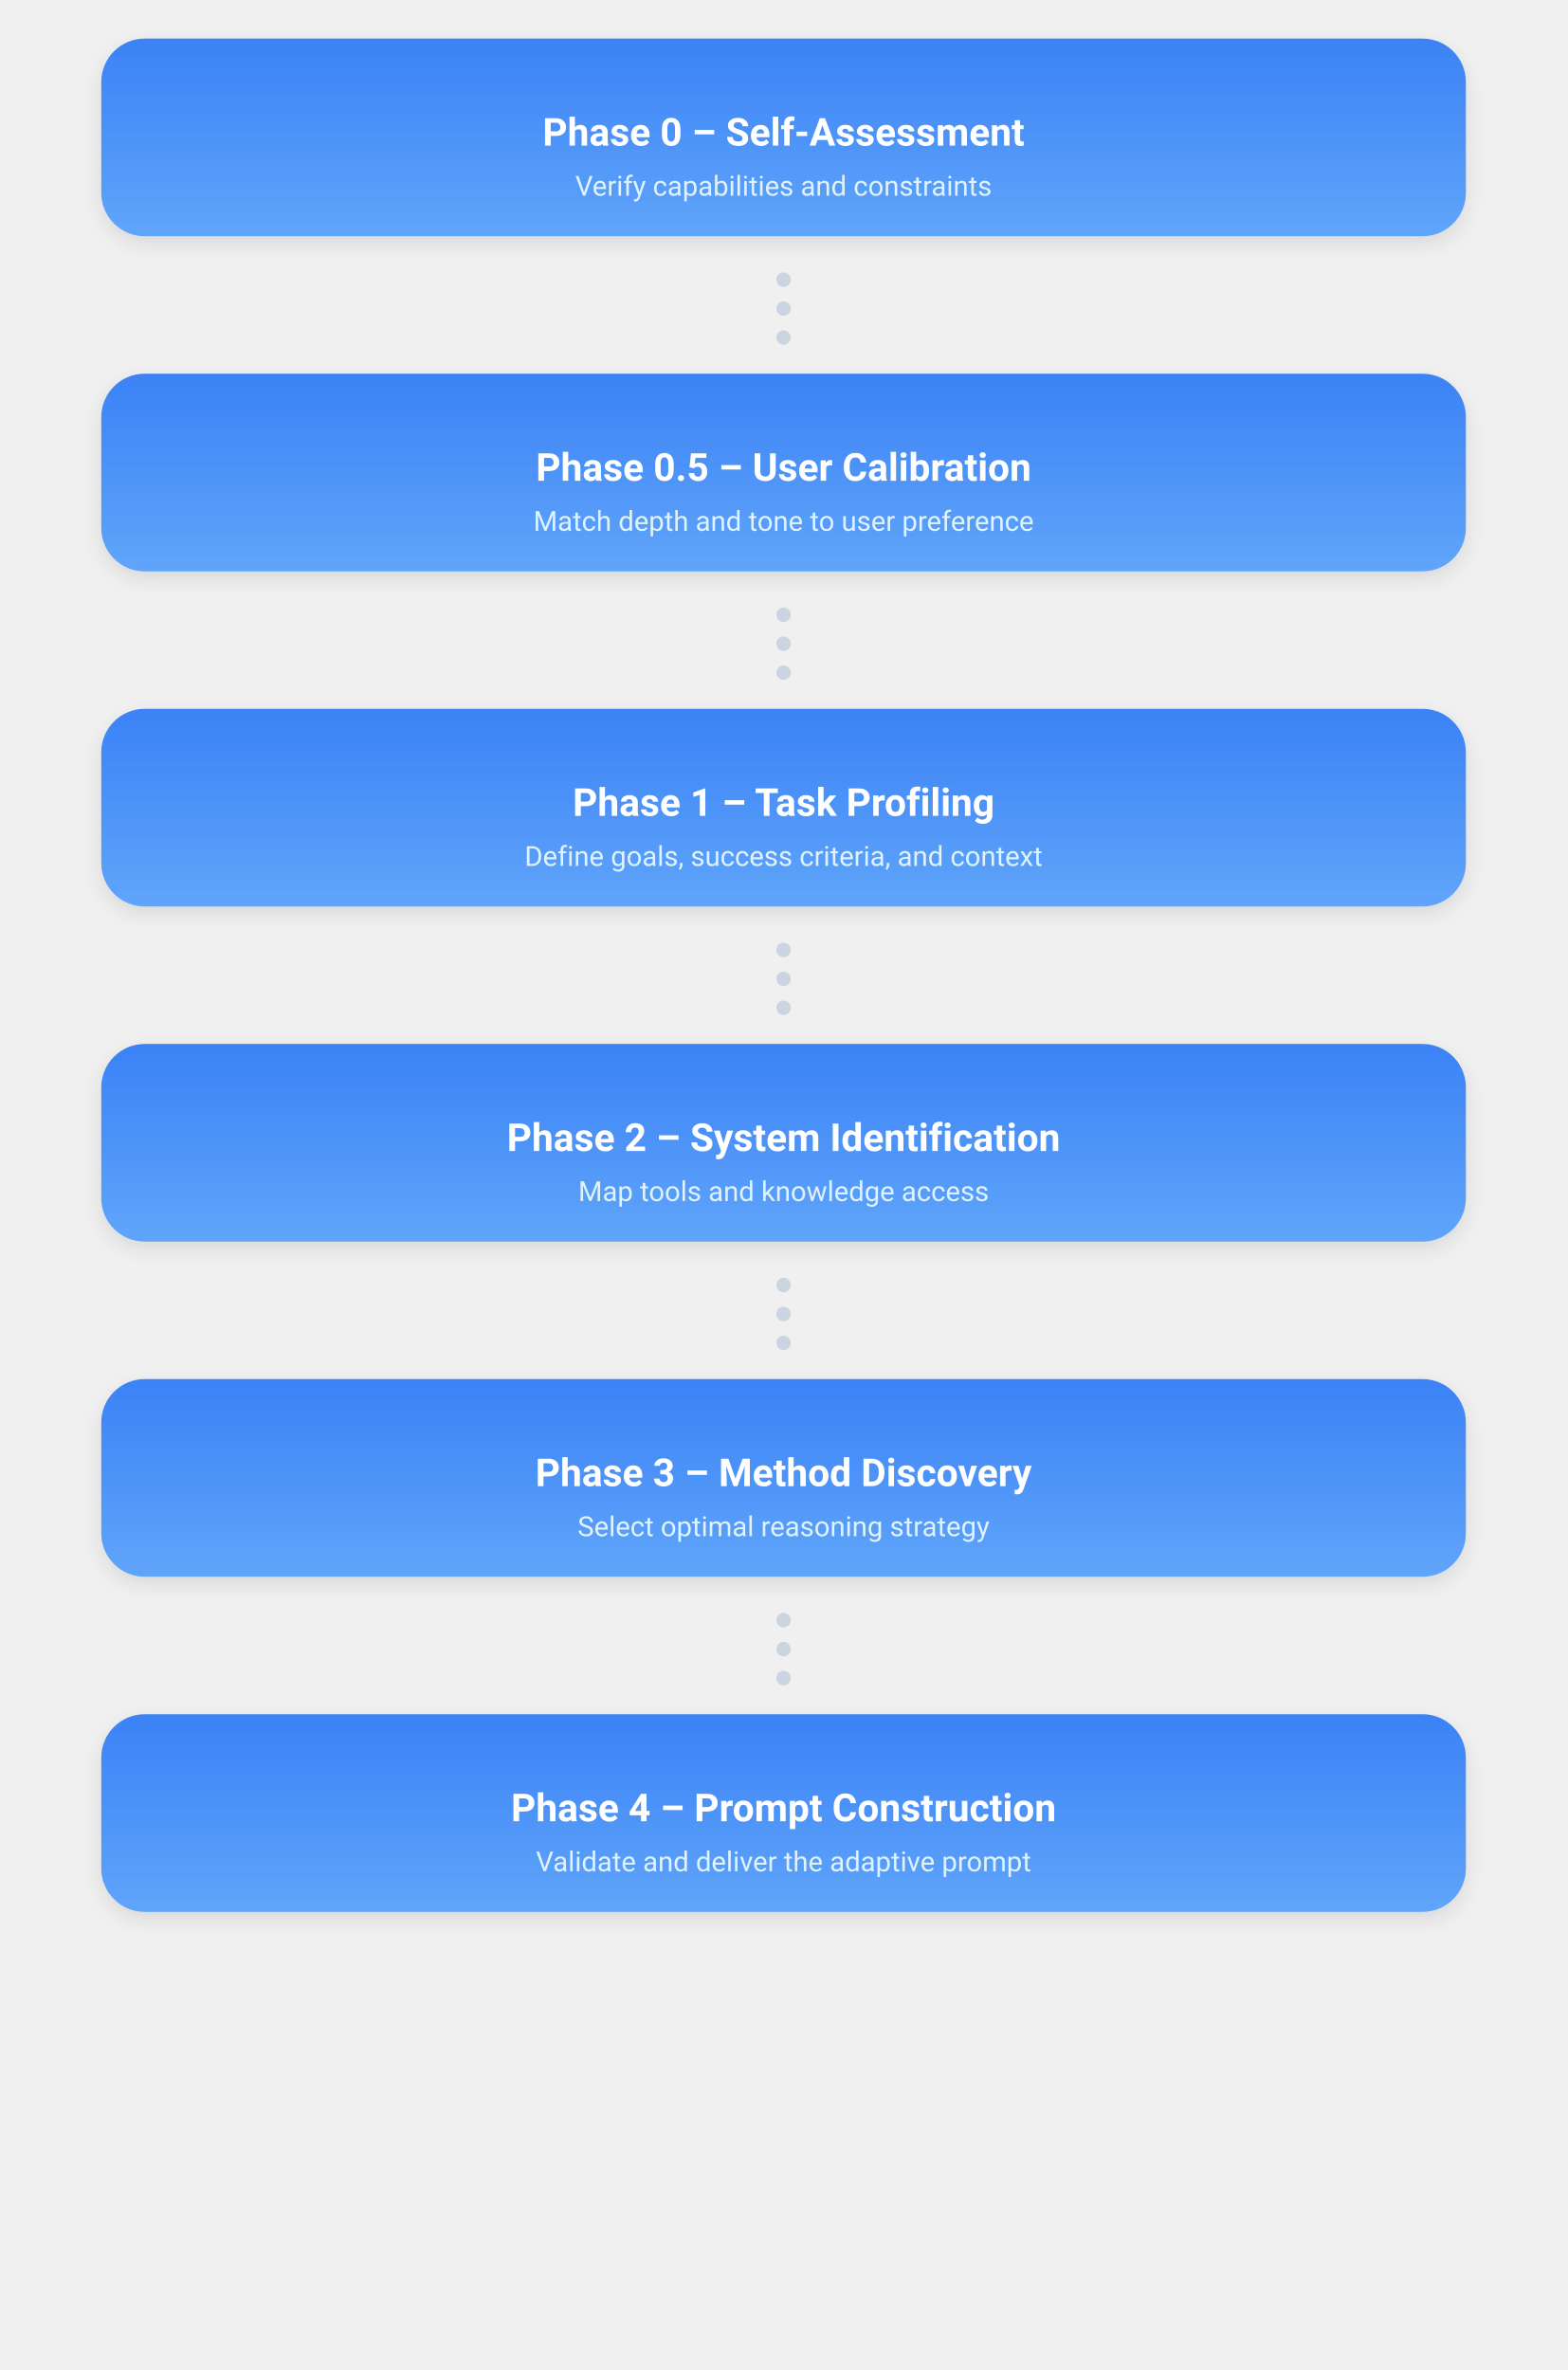
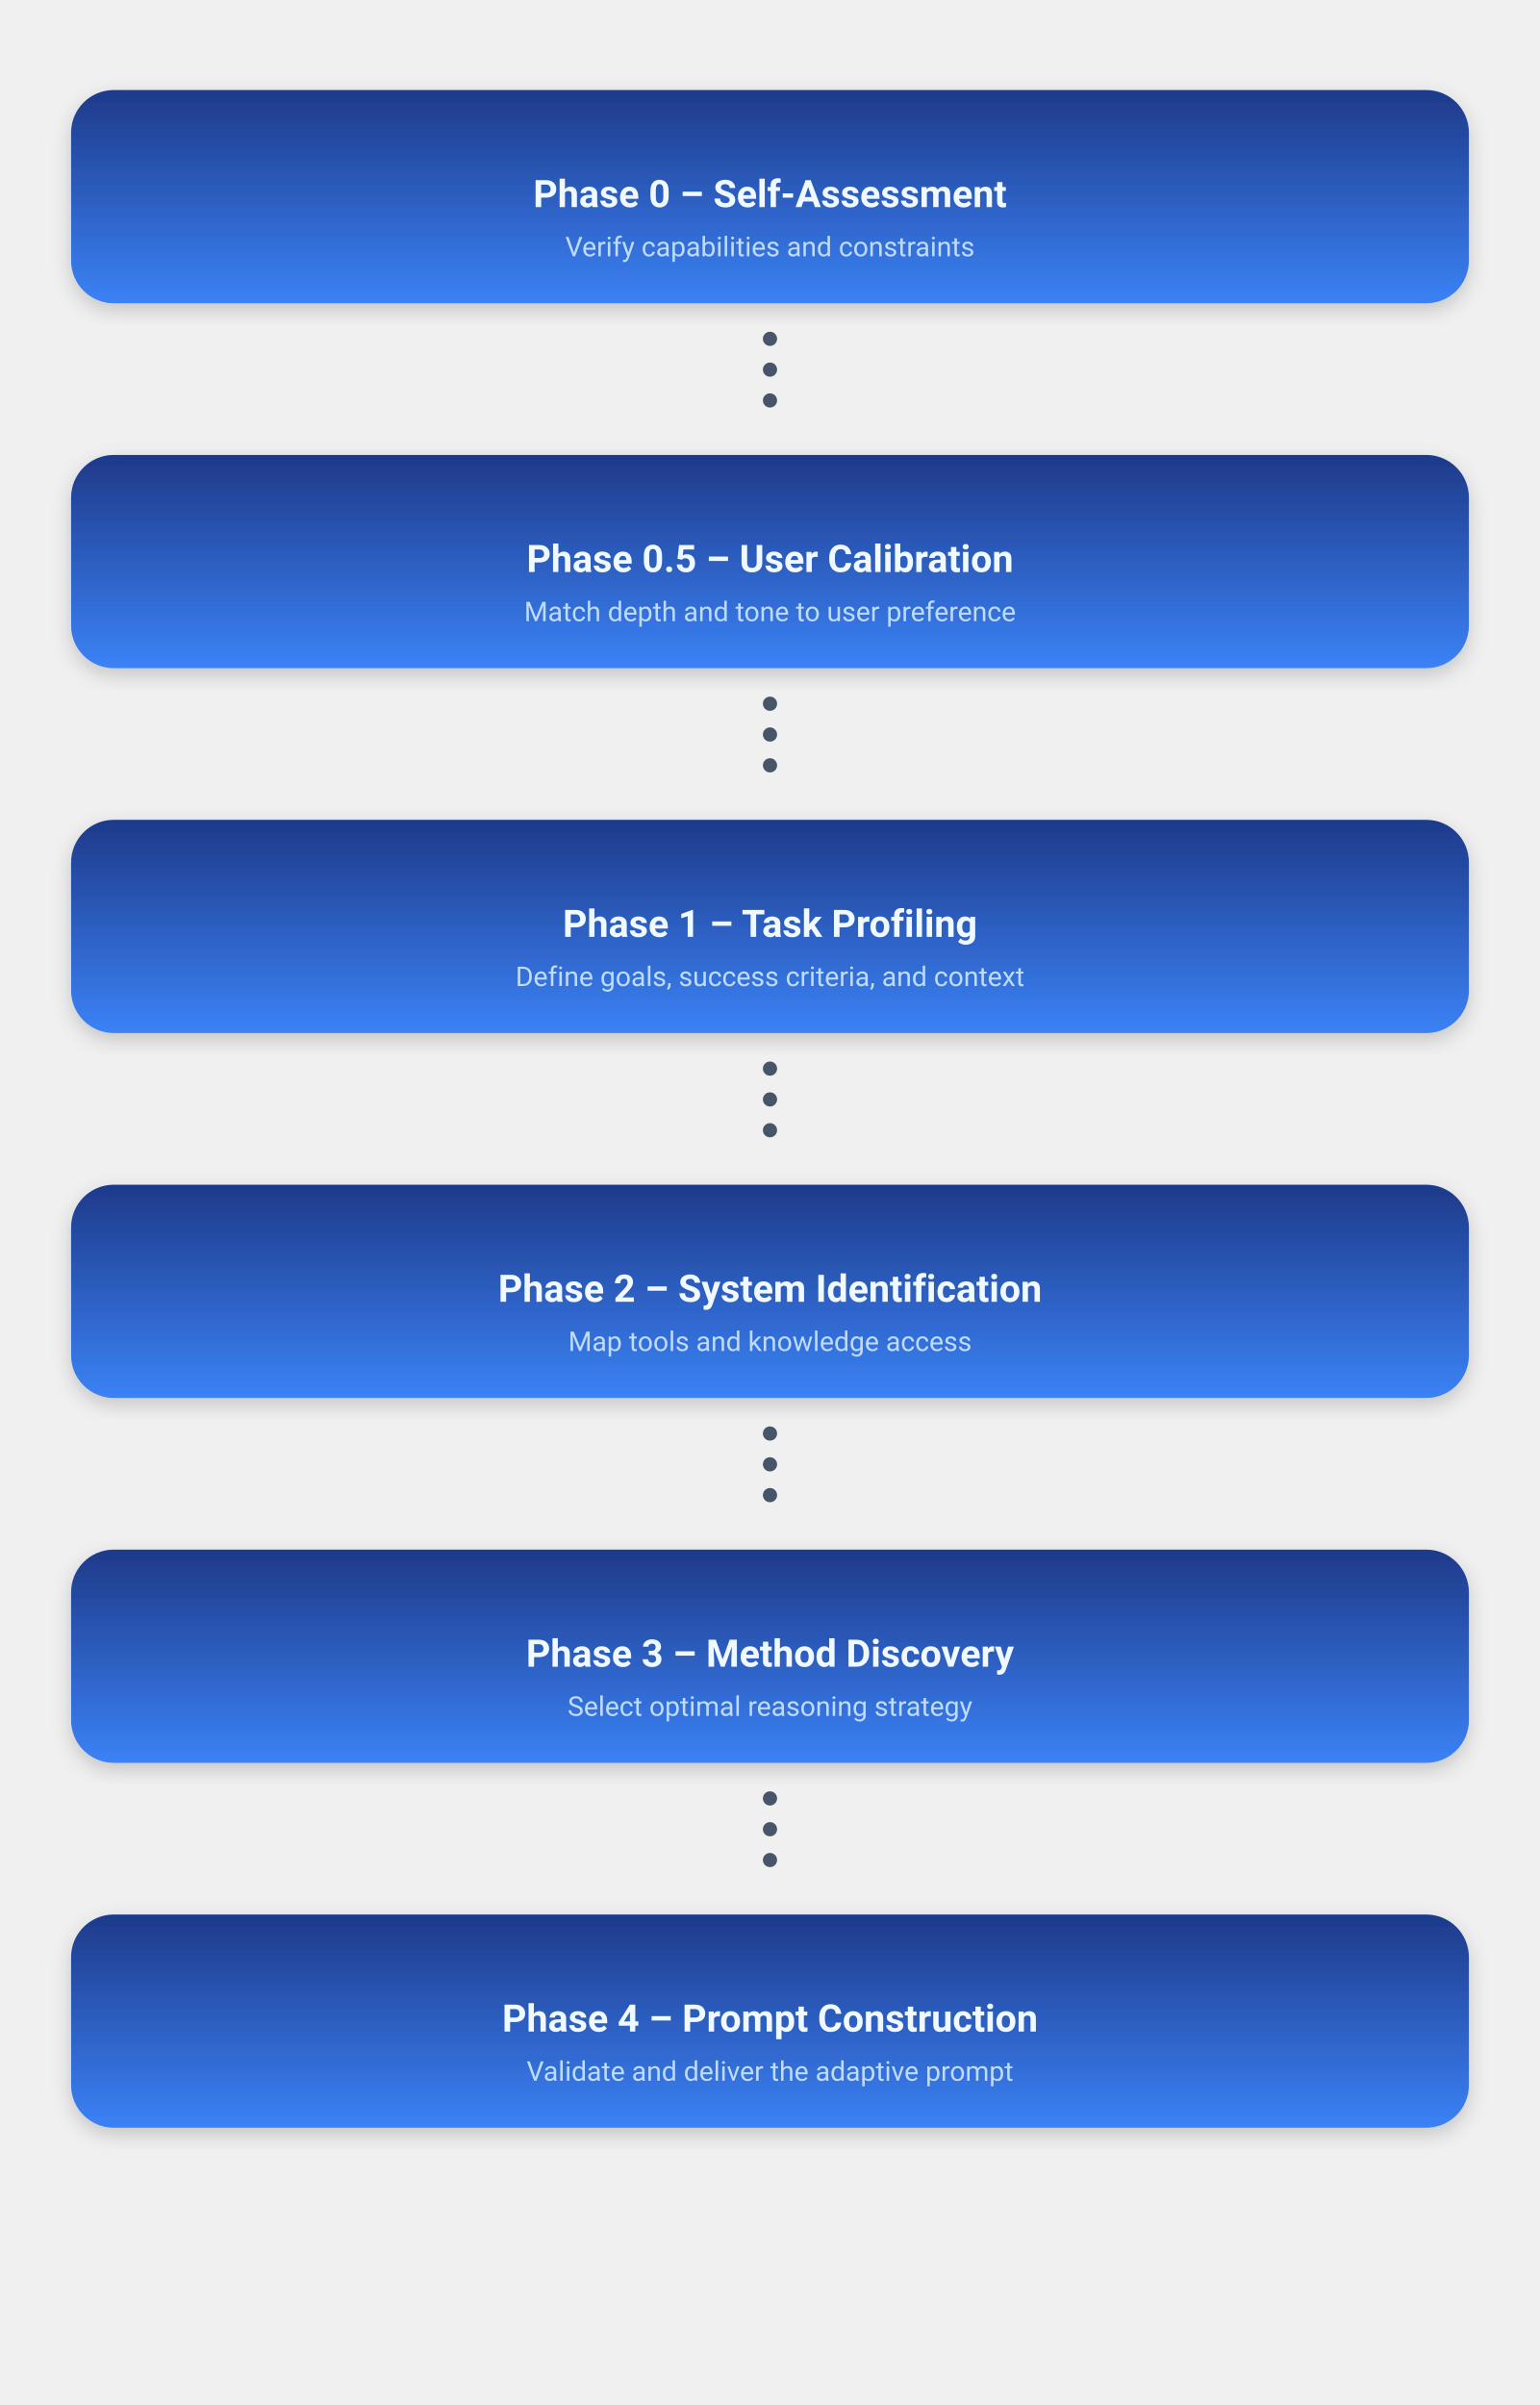
- <svg xmlns="http://www.w3.org/2000/svg" width="650" height="983" viewBox="0 0 650 983">
+ <svg xmlns="http://www.w3.org/2000/svg" width="650" height="1015" viewBox="0 0 650 1015">
  <defs>
-     <linearGradient id="phaseBlueLight" x1="0" y1="0" x2="0" y2="1">
-       <stop offset="0%" stop-color="#3B82F6" />
-       <stop offset="100%" stop-color="#60A5FA" />
+     <linearGradient id="phaseBlueDark" x1="0%" y1="0%" x2="0%" y2="100%">
+       <stop offset="0%" stop-color="#1E3A8A" />
+       <stop offset="100%" stop-color="#3B82F6" />
    </linearGradient>
-     <filter id="shadowLight">
-       <feDropShadow dx="0" dy="3" stdDeviation="4" flood-opacity="0.10" flood-color="#000" />
+     <filter id="shadowDark">
+       <feDropShadow dx="0" dy="3" stdDeviation="4" flood-opacity="0.18" flood-color="#000" />
    </filter>
  </defs>
-   <g transform="translate(42,16)">
-     <rect width="566" height="82" rx="18" fill="url(#phaseBlueLight)" filter="url(#shadowLight)" />
-     <text x="283" y="40" text-anchor="middle" dominant-baseline="middle" font-family="system-ui,-apple-system,BlinkMacSystemFont,'Segoe UI',Roboto,sans-serif" font-weight="700" font-size="16" fill="#FFFFFF">Phase 0 – Self-Assessment</text>
-     <text x="283" y="62" text-anchor="middle" dominant-baseline="middle" font-family="system-ui,-apple-system,BlinkMacSystemFont,'Segoe UI',Roboto,sans-serif" font-weight="400" font-size="11.5" fill="#E0F2FE">Verify capabilities and constraints</text>
+   <g transform="translate(30, 38)">
+     <rect width="590" height="90" rx="18" fill="url(#phaseBlueDark)" filter="url(#shadowDark)" />
+     <text x="295" y="45" text-anchor="middle" dominant-baseline="middle" font-family="system-ui,-apple-system,BlinkMacSystemFont,'Segoe UI',Roboto,sans-serif" font-weight="700" font-size="16" fill="#F0F9FF">Phase 0 – Self-Assessment</text>
+     <text x="295" y="67" text-anchor="middle" dominant-baseline="middle" font-family="system-ui,-apple-system,BlinkMacSystemFont,'Segoe UI',Roboto,sans-serif" font-weight="400" font-size="11.5" fill="#BFDBFE">Verify capabilities and constraints</text>
  </g>
  <g>
-     <circle cx="325" cy="116" r="3" fill="#CBD5E1" />
-     <circle cx="325" cy="128" r="3" fill="#CBD5E1" />
-     <circle cx="325" cy="140" r="3" fill="#CBD5E1" />
+     <circle cx="325" cy="143" r="3" fill="#475569" />
+     <circle cx="325" cy="156" r="3" fill="#475569" />
+     <circle cx="325" cy="169" r="3" fill="#475569" />
  </g>
-   <g transform="translate(42,155)">
-     <rect width="566" height="82" rx="18" fill="url(#phaseBlueLight)" filter="url(#shadowLight)" />
-     <text x="283" y="40" text-anchor="middle" dominant-baseline="middle" font-family="system-ui,-apple-system,BlinkMacSystemFont,'Segoe UI',Roboto,sans-serif" font-weight="700" font-size="16" fill="#FFFFFF">Phase 0.5 – User Calibration</text>
-     <text x="283" y="62" text-anchor="middle" dominant-baseline="middle" font-family="system-ui,-apple-system,BlinkMacSystemFont,'Segoe UI',Roboto,sans-serif" font-weight="400" font-size="11.5" fill="#E0F2FE">Match depth and tone to user preference</text>
+   <g transform="translate(30, 192)">
+     <rect width="590" height="90" rx="18" fill="url(#phaseBlueDark)" filter="url(#shadowDark)" />
+     <text x="295" y="45" text-anchor="middle" dominant-baseline="middle" font-family="system-ui,-apple-system,BlinkMacSystemFont,'Segoe UI',Roboto,sans-serif" font-weight="700" font-size="16" fill="#F0F9FF">Phase 0.5 – User Calibration</text>
+     <text x="295" y="67" text-anchor="middle" dominant-baseline="middle" font-family="system-ui,-apple-system,BlinkMacSystemFont,'Segoe UI',Roboto,sans-serif" font-weight="400" font-size="11.5" fill="#BFDBFE">Match depth and tone to user preference</text>
  </g>
  <g>
-     <circle cx="325" cy="255" r="3" fill="#CBD5E1" />
-     <circle cx="325" cy="267" r="3" fill="#CBD5E1" />
-     <circle cx="325" cy="279" r="3" fill="#CBD5E1" />
+     <circle cx="325" cy="297" r="3" fill="#475569" />
+     <circle cx="325" cy="310" r="3" fill="#475569" />
+     <circle cx="325" cy="323" r="3" fill="#475569" />
  </g>
-   <g transform="translate(42,294)">
-     <rect width="566" height="82" rx="18" fill="url(#phaseBlueLight)" filter="url(#shadowLight)" />
-     <text x="283" y="40" text-anchor="middle" dominant-baseline="middle" font-family="system-ui,-apple-system,BlinkMacSystemFont,'Segoe UI',Roboto,sans-serif" font-weight="700" font-size="16" fill="#FFFFFF">Phase 1 – Task Profiling</text>
-     <text x="283" y="62" text-anchor="middle" dominant-baseline="middle" font-family="system-ui,-apple-system,BlinkMacSystemFont,'Segoe UI',Roboto,sans-serif" font-weight="400" font-size="11.5" fill="#E0F2FE">Define goals, success criteria, and context</text>
+   <g transform="translate(30, 346)">
+     <rect width="590" height="90" rx="18" fill="url(#phaseBlueDark)" filter="url(#shadowDark)" />
+     <text x="295" y="45" text-anchor="middle" dominant-baseline="middle" font-family="system-ui,-apple-system,BlinkMacSystemFont,'Segoe UI',Roboto,sans-serif" font-weight="700" font-size="16" fill="#F0F9FF">Phase 1 – Task Profiling</text>
+     <text x="295" y="67" text-anchor="middle" dominant-baseline="middle" font-family="system-ui,-apple-system,BlinkMacSystemFont,'Segoe UI',Roboto,sans-serif" font-weight="400" font-size="11.5" fill="#BFDBFE">Define goals, success criteria, and context</text>
  </g>
  <g>
-     <circle cx="325" cy="394" r="3" fill="#CBD5E1" />
-     <circle cx="325" cy="406" r="3" fill="#CBD5E1" />
-     <circle cx="325" cy="418" r="3" fill="#CBD5E1" />
+     <circle cx="325" cy="451" r="3" fill="#475569" />
+     <circle cx="325" cy="464" r="3" fill="#475569" />
+     <circle cx="325" cy="477" r="3" fill="#475569" />
  </g>
-   <g transform="translate(42,433)">
-     <rect width="566" height="82" rx="18" fill="url(#phaseBlueLight)" filter="url(#shadowLight)" />
-     <text x="283" y="40" text-anchor="middle" dominant-baseline="middle" font-family="system-ui,-apple-system,BlinkMacSystemFont,'Segoe UI',Roboto,sans-serif" font-weight="700" font-size="16" fill="#FFFFFF">Phase 2 – System Identification</text>
-     <text x="283" y="62" text-anchor="middle" dominant-baseline="middle" font-family="system-ui,-apple-system,BlinkMacSystemFont,'Segoe UI',Roboto,sans-serif" font-weight="400" font-size="11.5" fill="#E0F2FE">Map tools and knowledge access</text>
+   <g transform="translate(30, 500)">
+     <rect width="590" height="90" rx="18" fill="url(#phaseBlueDark)" filter="url(#shadowDark)" />
+     <text x="295" y="45" text-anchor="middle" dominant-baseline="middle" font-family="system-ui,-apple-system,BlinkMacSystemFont,'Segoe UI',Roboto,sans-serif" font-weight="700" font-size="16" fill="#F0F9FF">Phase 2 – System Identification</text>
+     <text x="295" y="67" text-anchor="middle" dominant-baseline="middle" font-family="system-ui,-apple-system,BlinkMacSystemFont,'Segoe UI',Roboto,sans-serif" font-weight="400" font-size="11.5" fill="#BFDBFE">Map tools and knowledge access</text>
  </g>
  <g>
-     <circle cx="325" cy="533" r="3" fill="#CBD5E1" />
-     <circle cx="325" cy="545" r="3" fill="#CBD5E1" />
-     <circle cx="325" cy="557" r="3" fill="#CBD5E1" />
+     <circle cx="325" cy="605" r="3" fill="#475569" />
+     <circle cx="325" cy="618" r="3" fill="#475569" />
+     <circle cx="325" cy="631" r="3" fill="#475569" />
  </g>
-   <g transform="translate(42,572)">
-     <rect width="566" height="82" rx="18" fill="url(#phaseBlueLight)" filter="url(#shadowLight)" />
-     <text x="283" y="40" text-anchor="middle" dominant-baseline="middle" font-family="system-ui,-apple-system,BlinkMacSystemFont,'Segoe UI',Roboto,sans-serif" font-weight="700" font-size="16" fill="#FFFFFF">Phase 3 – Method Discovery</text>
-     <text x="283" y="62" text-anchor="middle" dominant-baseline="middle" font-family="system-ui,-apple-system,BlinkMacSystemFont,'Segoe UI',Roboto,sans-serif" font-weight="400" font-size="11.5" fill="#E0F2FE">Select optimal reasoning strategy</text>
+   <g transform="translate(30, 654)">
+     <rect width="590" height="90" rx="18" fill="url(#phaseBlueDark)" filter="url(#shadowDark)" />
+     <text x="295" y="45" text-anchor="middle" dominant-baseline="middle" font-family="system-ui,-apple-system,BlinkMacSystemFont,'Segoe UI',Roboto,sans-serif" font-weight="700" font-size="16" fill="#F0F9FF">Phase 3 – Method Discovery</text>
+     <text x="295" y="67" text-anchor="middle" dominant-baseline="middle" font-family="system-ui,-apple-system,BlinkMacSystemFont,'Segoe UI',Roboto,sans-serif" font-weight="400" font-size="11.5" fill="#BFDBFE">Select optimal reasoning strategy</text>
  </g>
  <g>
-     <circle cx="325" cy="672" r="3" fill="#CBD5E1" />
-     <circle cx="325" cy="684" r="3" fill="#CBD5E1" />
-     <circle cx="325" cy="696" r="3" fill="#CBD5E1" />
+     <circle cx="325" cy="759" r="3" fill="#475569" />
+     <circle cx="325" cy="772" r="3" fill="#475569" />
+     <circle cx="325" cy="785" r="3" fill="#475569" />
  </g>
-   <g transform="translate(42,711)">
-     <rect width="566" height="82" rx="18" fill="url(#phaseBlueLight)" filter="url(#shadowLight)" />
-     <text x="283" y="40" text-anchor="middle" dominant-baseline="middle" font-family="system-ui,-apple-system,BlinkMacSystemFont,'Segoe UI',Roboto,sans-serif" font-weight="700" font-size="16" fill="#FFFFFF">Phase 4 – Prompt Construction</text>
-     <text x="283" y="62" text-anchor="middle" dominant-baseline="middle" font-family="system-ui,-apple-system,BlinkMacSystemFont,'Segoe UI',Roboto,sans-serif" font-weight="400" font-size="11.5" fill="#E0F2FE">Validate and deliver the adaptive prompt</text>
+   <g transform="translate(30, 808)">
+     <rect width="590" height="90" rx="18" fill="url(#phaseBlueDark)" filter="url(#shadowDark)" />
+     <text x="295" y="45" text-anchor="middle" dominant-baseline="middle" font-family="system-ui,-apple-system,BlinkMacSystemFont,'Segoe UI',Roboto,sans-serif" font-weight="700" font-size="16" fill="#F0F9FF">Phase 4 – Prompt Construction</text>
+     <text x="295" y="67" text-anchor="middle" dominant-baseline="middle" font-family="system-ui,-apple-system,BlinkMacSystemFont,'Segoe UI',Roboto,sans-serif" font-weight="400" font-size="11.5" fill="#BFDBFE">Validate and deliver the adaptive prompt</text>
  </g>
</svg>
